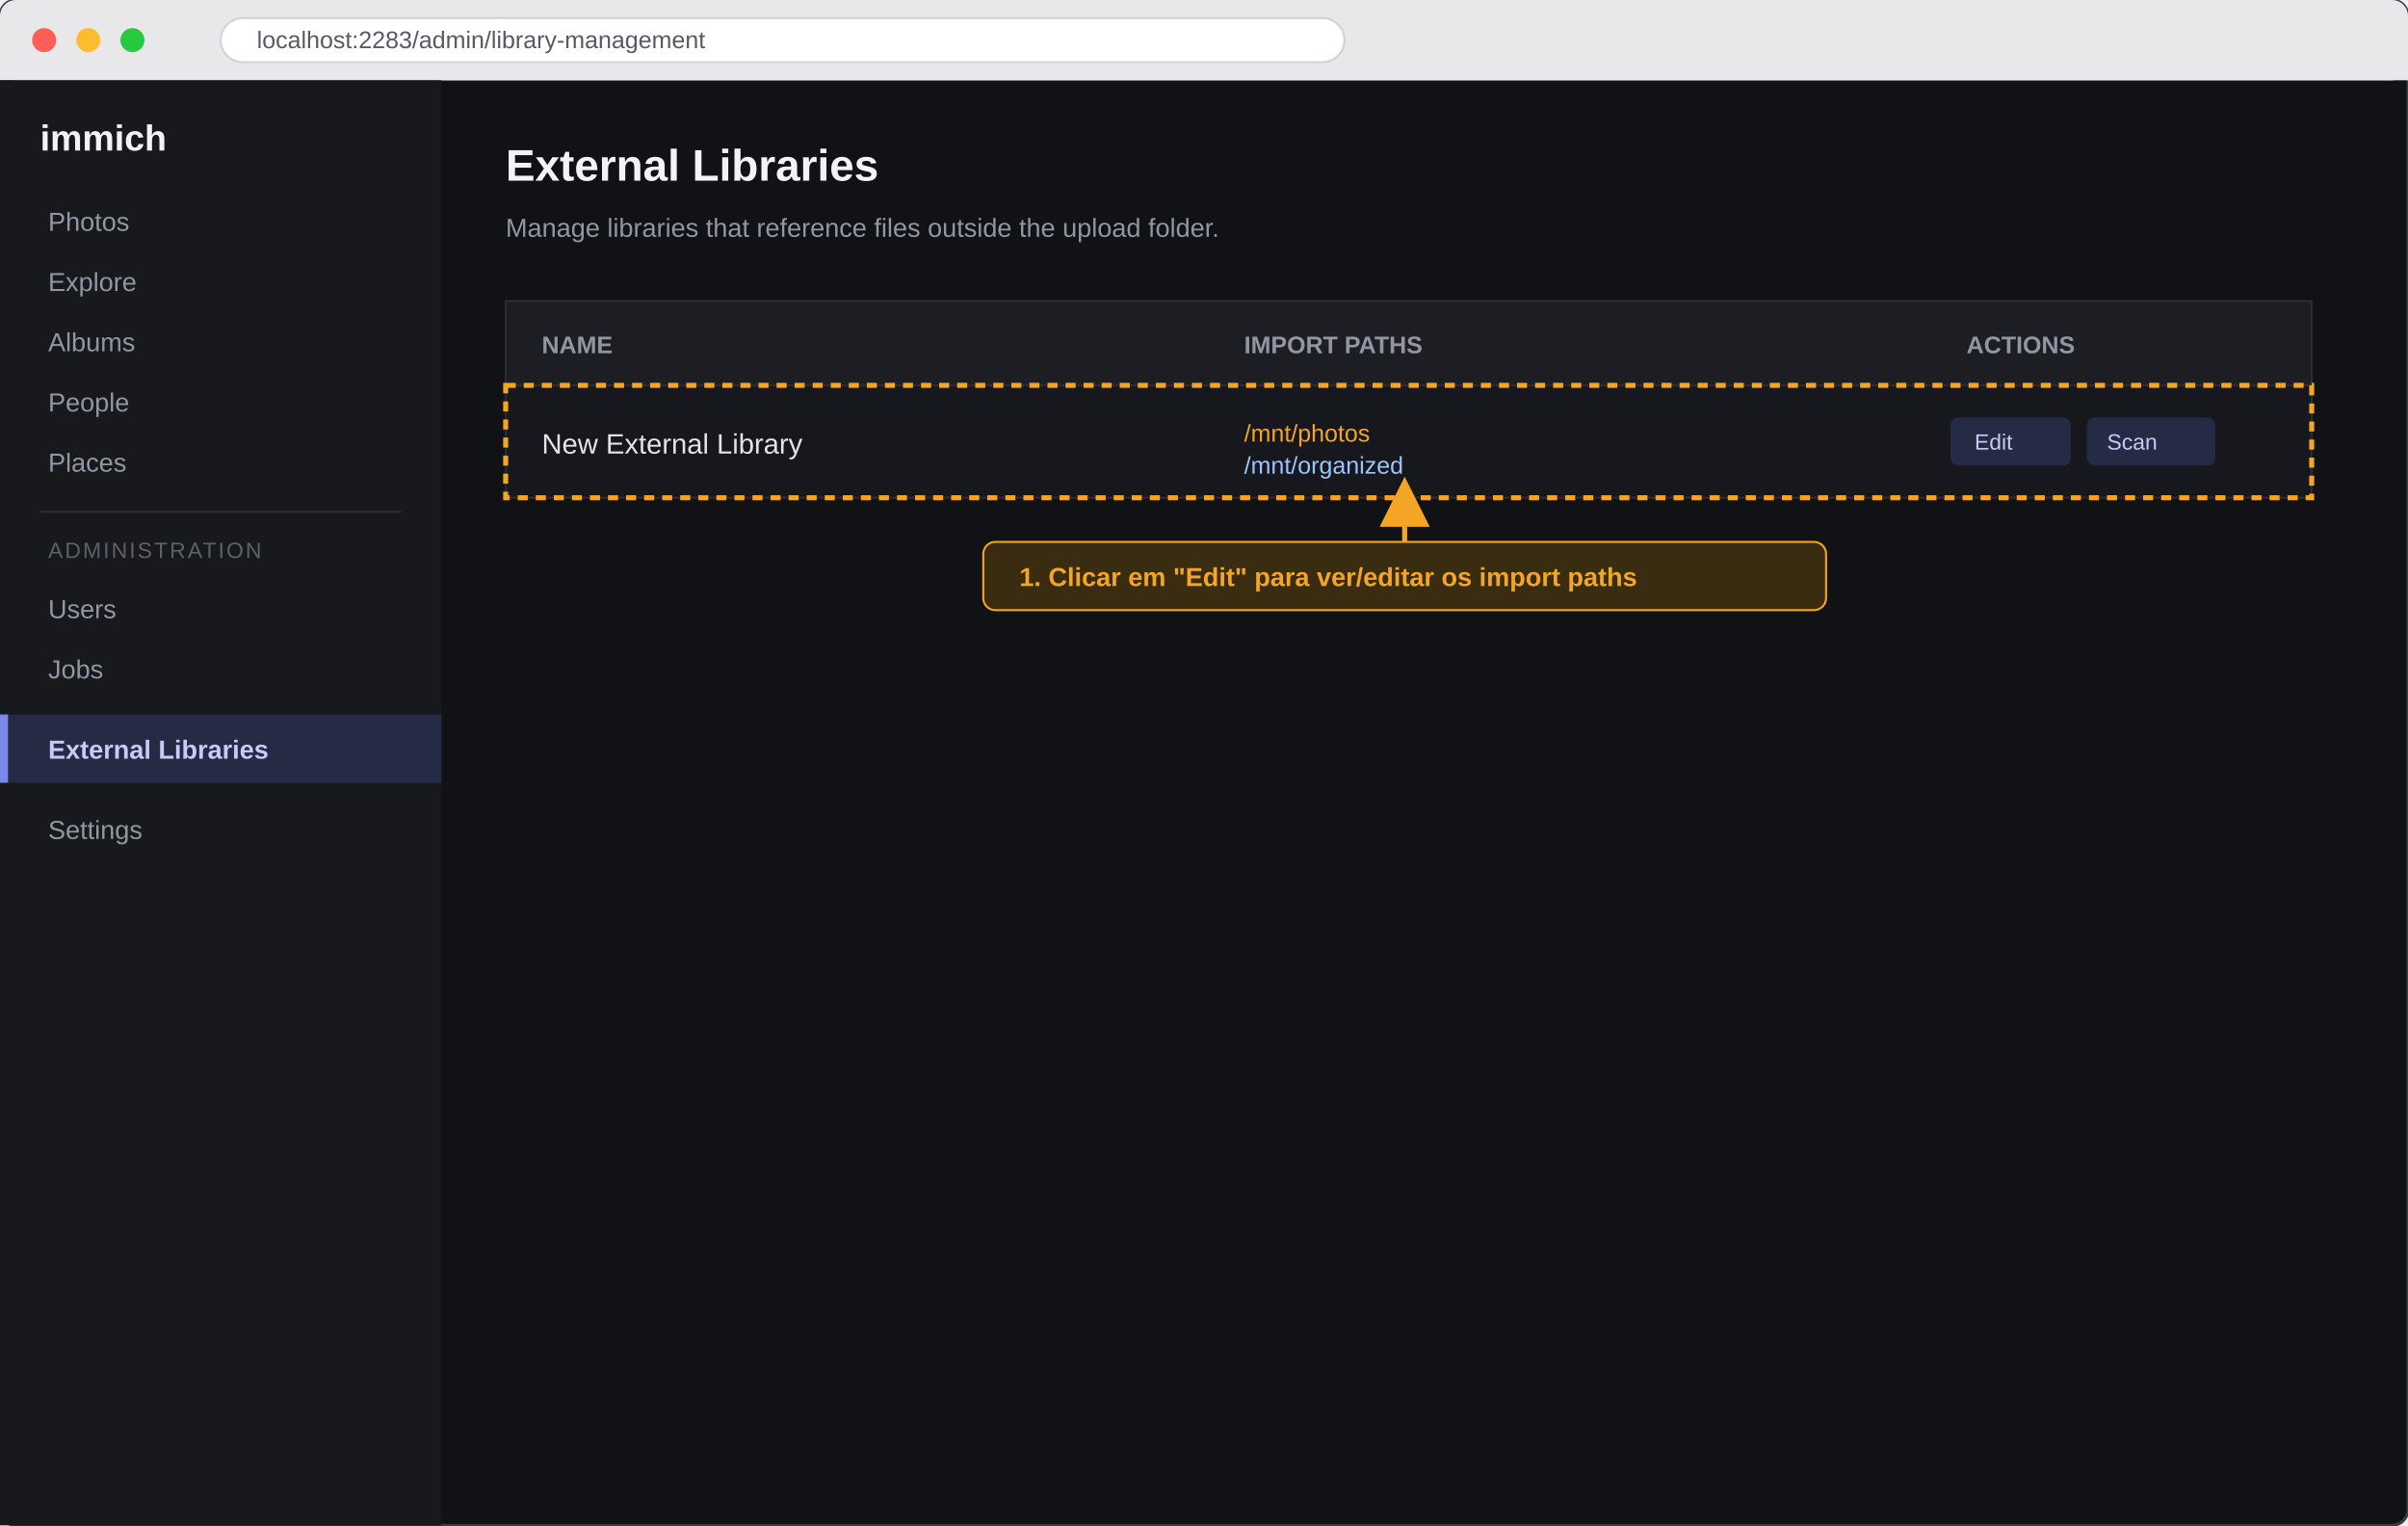
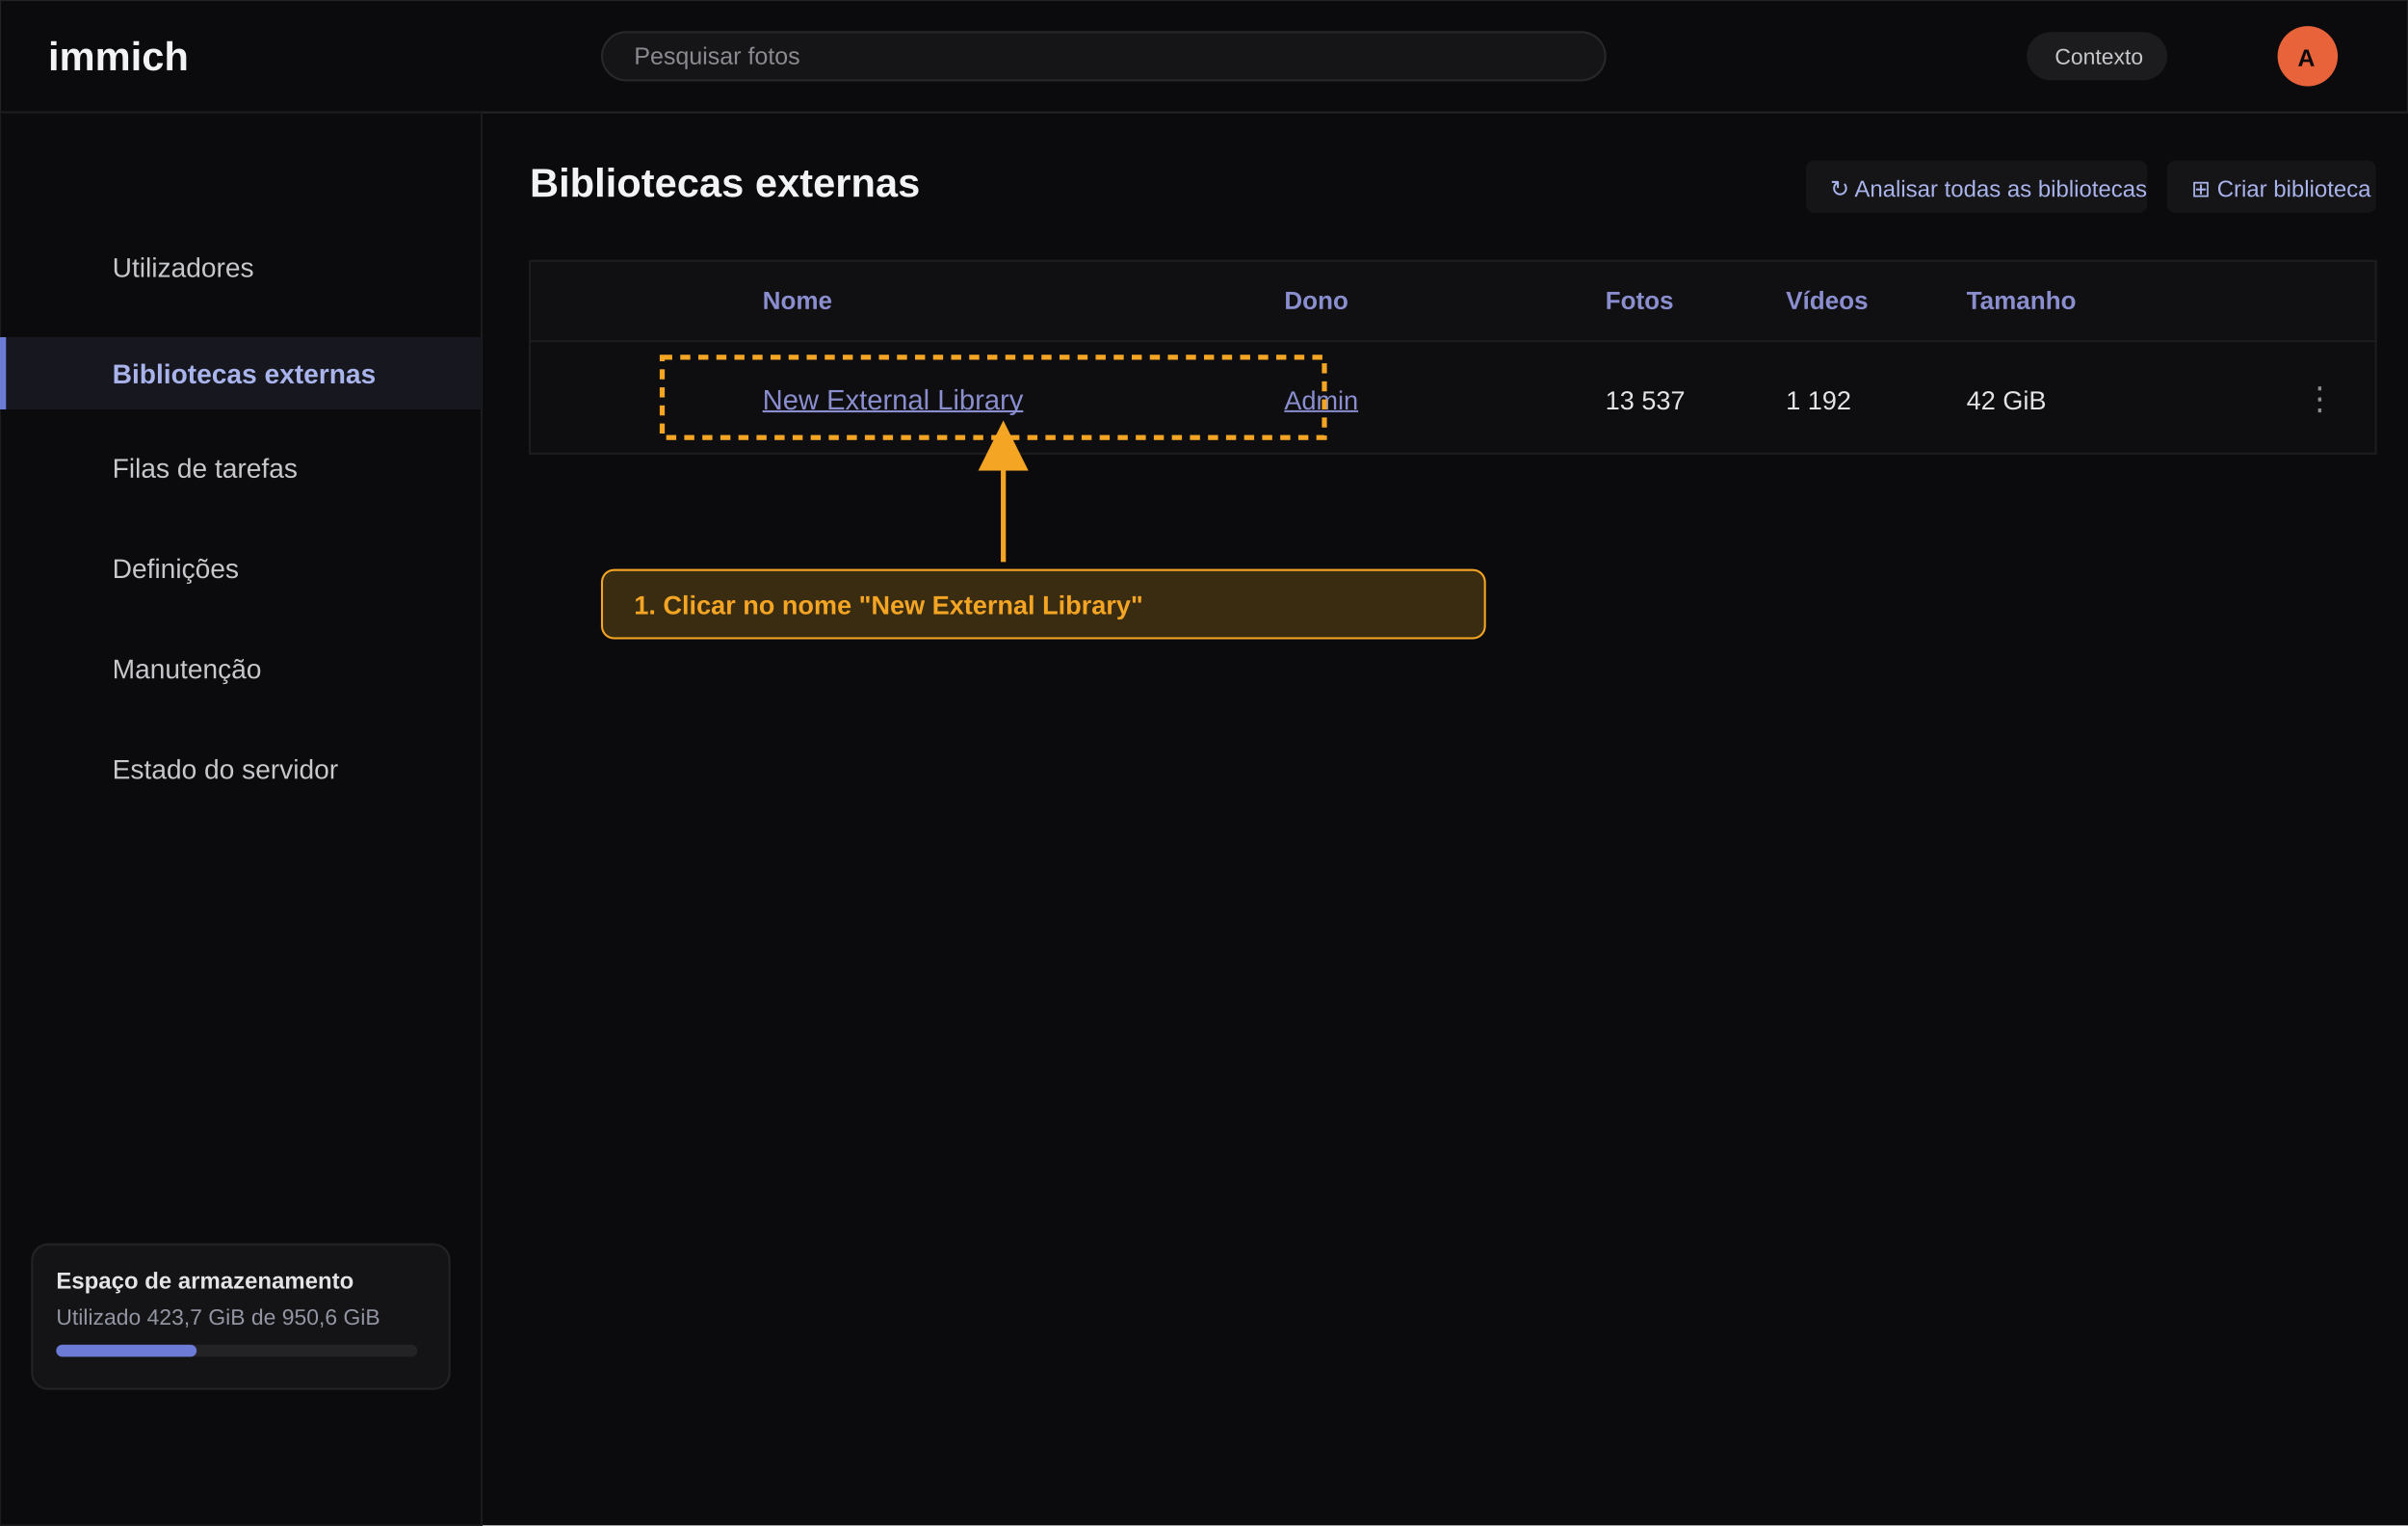
<svg xmlns="http://www.w3.org/2000/svg" viewBox="0 0 1200 760" font-family="Segoe UI, Arial, sans-serif">
-   <rect x="0" y="0" width="1200" height="760" rx="8" fill="#101216" stroke="#3a3d45" stroke-width="1.5" />
-   <rect x="0" y="0" width="1200" height="40" rx="8" fill="#e8e8ea" />
-   <rect x="0" y="20" width="1200" height="20" fill="#e8e8ea" />
-   <circle cx="22" cy="20" r="6" fill="#ff5f57" />
-   <circle cx="44" cy="20" r="6" fill="#febc2e" />
-   <circle cx="66" cy="20" r="6" fill="#28c840" />
-   <rect x="110" y="9" width="560" height="22" rx="11" fill="#ffffff" stroke="#cfd2d6" />
-   <text x="128" y="24" font-size="12" fill="#555a63">localhost:2283/admin/library-management</text>
-   <rect x="0" y="40" width="220" height="720" fill="#17191d" />
-   <text x="20" y="75" font-size="18" font-weight="700" fill="#f2f3f5">immich</text>
-   <g font-size="13" fill="#9296a3">
-     <text x="24" y="115">Photos</text>
-     <text x="24" y="145">Explore</text>
-     <text x="24" y="175">Albums</text>
-     <text x="24" y="205">People</text>
-     <text x="24" y="235">Places</text>
+   <rect x="0" y="0" width="1200" height="760" fill="#0b0b0d" />
+   <rect x="0" y="0" width="1200" height="56" fill="#0b0b0d" stroke="#232326" stroke-width="1" />
+   <text x="24" y="35" font-size="20" font-weight="700" fill="#f2f3f5">immich</text>
+   <rect x="300" y="16" width="500" height="24" rx="12" fill="#151517" stroke="#28282b" />
+   <text x="316" y="32" font-size="12" fill="#8a8a90">Pesquisar fotos</text>
+   <rect x="1010" y="16" width="70" height="24" rx="12" fill="#1c1c1f" />
+   <text x="1024" y="32" font-size="11" fill="#c7c8cc">Contexto</text>
+   <circle cx="1150" cy="28" r="15" fill="#e8623a" />
+   <text x="1145" y="33" font-size="12" fill="#0b0b0d" font-weight="700">A</text>
+   <rect x="0" y="56" width="240" height="704" fill="#0b0b0d" stroke="#1c1c1f" />
+   <g font-size="13.5" fill="#c7c8cc">
+     <text x="56" y="138">Utilizadores</text>
  </g>
-   <line x1="20" y1="255" x2="200" y2="255" stroke="#2a2d34" />
-   <text x="24" y="278" font-size="11" fill="#5c606b" letter-spacing="1">ADMINISTRATION</text>
-   <g font-size="13" fill="#9296a3">
-     <text x="24" y="308">Users</text>
-     <text x="24" y="338">Jobs</text>
+   <rect x="0" y="168" width="240" height="36" fill="#17181f" />
+   <rect x="0" y="168" width="3" height="36" fill="#6b7bd6" />
+   <text x="56" y="191" font-size="13.5" font-weight="600" fill="#a9b3ec">Bibliotecas externas</text>
+   <g font-size="13.5" fill="#c7c8cc">
+     <text x="56" y="238">Filas de tarefas</text>
+     <text x="56" y="288">Definições</text>
+     <text x="56" y="338">Manutenção</text>
+     <text x="56" y="388">Estado do servidor</text>
  </g>
-   <rect x="0" y="356" width="220" height="34" fill="#252a45" />
-   <rect x="0" y="356" width="4" height="34" fill="#7b88e8" />
-   <text x="24" y="378" font-size="13" font-weight="600" fill="#c7cbf5">External Libraries</text>
-   <g font-size="13" fill="#9296a3">
-     <text x="24" y="418">Settings</text>
-   </g>
-   <text x="252" y="90" font-size="22" font-weight="700" fill="#f2f3f5">External Libraries</text>
-   <text x="252" y="118" font-size="13" fill="#9296a3">Manage libraries that reference files outside the upload folder.</text>
-   <rect x="252" y="150" width="900" height="42" fill="#1c1e24" stroke="#2a2d34" />
-   <text x="270" y="176" font-size="12" fill="#9296a3" font-weight="600">NAME</text>
-   <text x="620" y="176" font-size="12" fill="#9296a3" font-weight="600">IMPORT PATHS</text>
-   <text x="980" y="176" font-size="12" fill="#9296a3" font-weight="600">ACTIONS</text>
-   <rect x="252" y="192" width="900" height="56" fill="#16181d" stroke="#2a2d34" />
-   <text x="270" y="226" font-size="14" fill="#e4e4e7">New External Library</text>
-   <text x="620" y="220" font-size="12" fill="#f5a524">/mnt/photos</text>
-   <text x="620" y="236" font-size="12" fill="#9cc4ff">/mnt/organized</text>
-   <rect x="972" y="208" width="60" height="24" rx="4" fill="#252a45" />
-   <text x="984" y="224" font-size="11" fill="#c7cbf5">Edit</text>
-   <rect x="1040" y="208" width="64" height="24" rx="4" fill="#252a45" />
-   <text x="1050" y="224" font-size="11" fill="#c7cbf5">Scan</text>
-   <rect x="252" y="192" width="900" height="56" fill="none" stroke="#f5a524" stroke-width="2.5" stroke-dasharray="5,4" />
-   <path d="M 700 270 L 700 250" stroke="#f5a524" stroke-width="2.5" marker-end="url(#arrow)" />
+   <rect x="16" y="620" width="208" height="72" rx="8" fill="#141416" stroke="#232326" />
+   <text x="28" y="642" font-size="11.5" fill="#e4e4e7" font-weight="600">Espaço de armazenamento</text>
+   <text x="28" y="660" font-size="11" fill="#9296a3">Utilizado 423,7 GiB de 950,6 GiB</text>
+   <rect x="28" y="670" width="180" height="6" rx="3" fill="#232326" />
+   <rect x="28" y="670" width="70" height="6" rx="3" fill="#6b7bd6" />
+   <text x="264" y="98" font-size="20" font-weight="600" fill="#f2f3f5">Bibliotecas externas</text>
+   <rect x="900" y="80" width="170" height="26" rx="4" fill="#151517" />
+   <text x="912" y="98" font-size="11.5" fill="#a9b3ec">↻ Analisar todas as bibliotecas</text>
+   <rect x="1080" y="80" width="104" height="26" rx="4" fill="#151517" />
+   <text x="1092" y="98" font-size="11.5" fill="#a9b3ec">⊞ Criar biblioteca</text>
+   <rect x="264" y="130" width="920" height="40" fill="#101012" stroke="#1c1c1f" />
+   <text x="380" y="154" font-size="12.5" fill="#8a8ecf" font-weight="700">Nome</text>
+   <text x="640" y="154" font-size="12.5" fill="#8a8ecf" font-weight="700">Dono</text>
+   <text x="800" y="154" font-size="12.5" fill="#8a8ecf" font-weight="700">Fotos</text>
+   <text x="890" y="154" font-size="12.5" fill="#8a8ecf" font-weight="700">Vídeos</text>
+   <text x="980" y="154" font-size="12.5" fill="#8a8ecf" font-weight="700">Tamanho</text>
+   <rect x="264" y="170" width="920" height="56" fill="#0e0e10" stroke="#1c1c1f" />
+   <text x="380" y="204" font-size="14" fill="#8a8ecf" text-decoration="underline">New External Library</text>
+   <text x="640" y="204" font-size="13" fill="#8a8ecf" text-decoration="underline">Admin</text>
+   <text x="800" y="204" font-size="13" fill="#e4e4e7">13 537</text>
+   <text x="890" y="204" font-size="13" fill="#e4e4e7">1 192</text>
+   <text x="980" y="204" font-size="13" fill="#e4e4e7">42 GiB</text>
+   <text x="1148" y="204" font-size="16" fill="#8a8a90">⋮</text>
+   <rect x="330" y="178" width="330" height="40" fill="none" stroke="#f5a524" stroke-width="2.5" stroke-dasharray="5,4" />
+   <path d="M 500 280 L 500 222" stroke="#f5a524" stroke-width="2.5" marker-end="url(#arrow)" />
  <defs>
    <marker id="arrow" markerWidth="10" markerHeight="10" refX="5" refY="5" orient="auto">
      <path d="M0,0 L10,5 L0,10 z" fill="#f5a524" />
    </marker>
  </defs>
-   <rect x="490" y="270" width="420" height="34" rx="6" fill="#3a2c10" stroke="#f5a524" />
-   <text x="508" y="292" font-size="13" fill="#f5a524" font-weight="600">1. Clicar em "Edit" para ver/editar os import paths</text>
+   <rect x="300" y="284" width="440" height="34" rx="6" fill="#3a2c10" stroke="#f5a524" />
+   <text x="316" y="306" font-size="13" fill="#f5a524" font-weight="600">1. Clicar no nome "New External Library"</text>
</svg>
